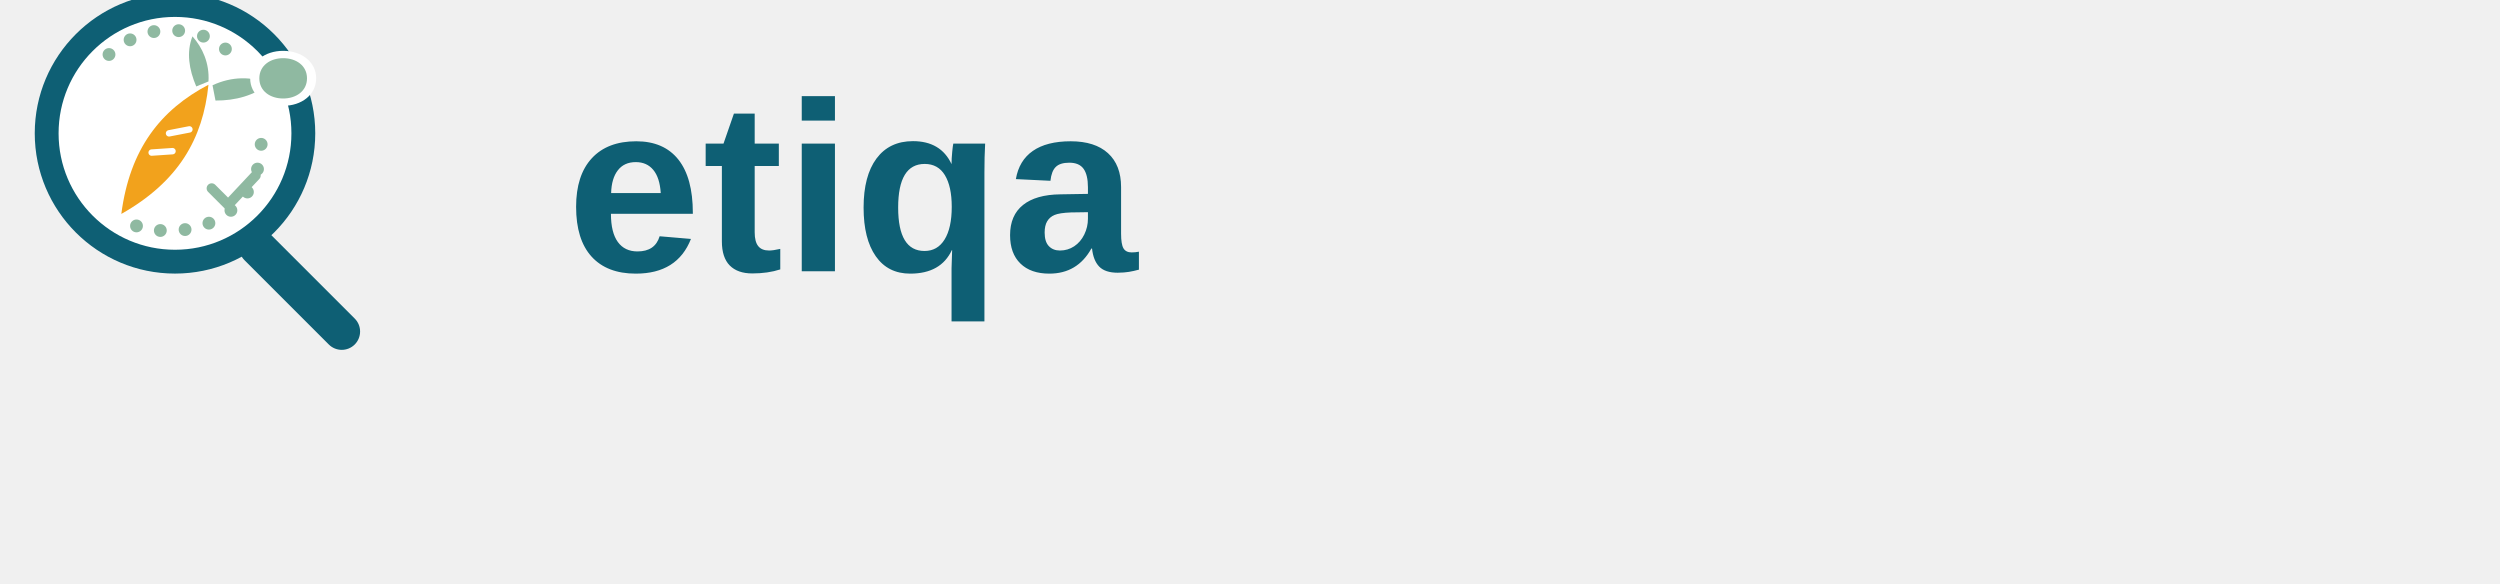
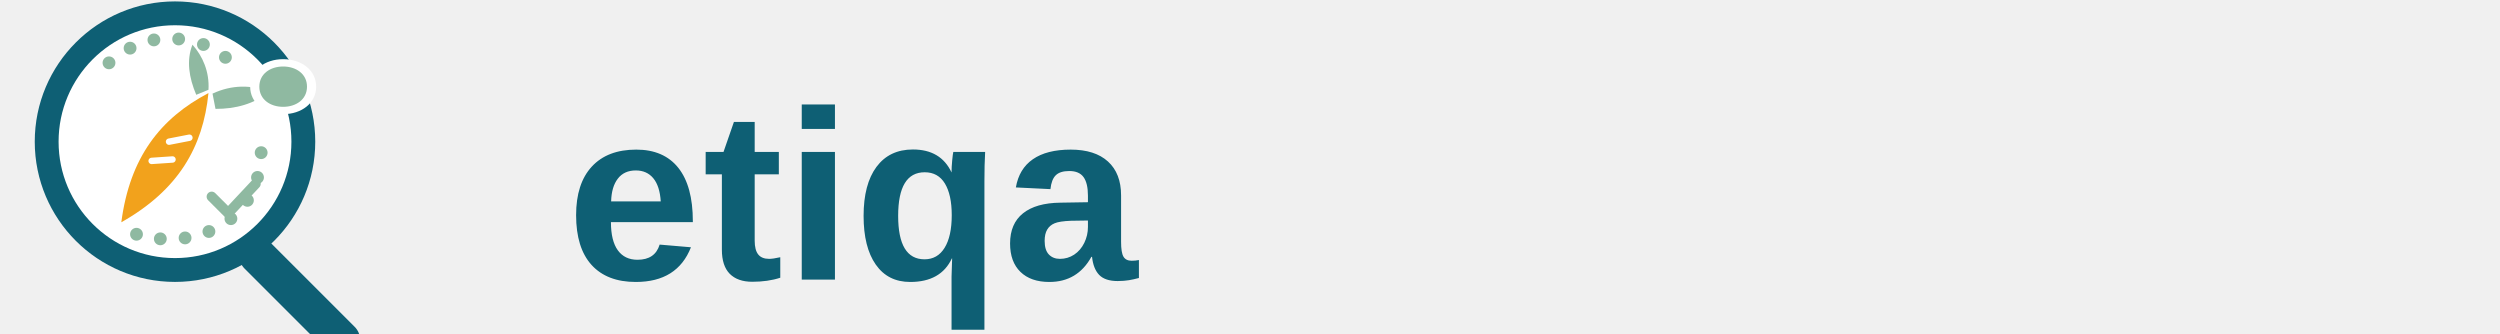
- <svg xmlns="http://www.w3.org/2000/svg" viewBox="-16 -10 600 140" role="img" aria-label="Etiqa">
+ <svg xmlns="http://www.w3.org/2000/svg" viewBox="-16 -12 600 80" role="img" aria-label="Etiqa">
  <g transform="translate(26,22) scale(0.22)">
    <circle cx="0" cy="0" r="140" fill="#FFFFFF" stroke="#0E5F74" stroke-width="26" />
    <rect x="90" y="96" width="170" height="40" rx="20" transform="rotate(45 90 96)" fill="#0E5F74" />
    <g fill="#8FB9A1">
      <circle cx="-72" cy="-86" r="7" />
      <circle cx="-49" cy="-102" r="7" />
      <circle cx="-23" cy="-111" r="7" />
      <circle cx="4" cy="-112" r="7" />
      <circle cx="31" cy="-106" r="7" />
      <circle cx="55" cy="-92" r="7" />
      <circle cx="94" cy="12" r="7" />
      <circle cx="90" cy="39" r="7" />
      <circle cx="79" cy="64" r="7" />
      <circle cx="61" cy="84" r="7" />
      <circle cx="37" cy="98" r="7" />
      <circle cx="11" cy="105" r="7" />
      <circle cx="-16" cy="106" r="7" />
      <circle cx="-42" cy="101" r="7" />
    </g>
    <g transform="translate(-6,10) rotate(34)">
      <path d="M 0 -76 C 28 -24, 32 30, 0 94 C -32 30, -28 -24, 0 -76 Z" fill="#F2A21C" />
      <path d="M -6 -8 L 10 -24 M -10 20 L 8 6" stroke="#FFFFFF" stroke-width="7" stroke-linecap="round" />
      <path d="M 4 -78 C 16 -98, 34 -110, 54 -114 C 48 -94, 34 -78, 16 -66 Z" fill="#8FB9A1" />
      <path d="M -2 -79 C -12 -96, -28 -106, -44 -110 C -40 -92, -27 -78, -10 -67 Z" fill="#8FB9A1" />
    </g>
    <path d="M 40 60 L 58 78 L 88 46" fill="none" stroke="#8FB9A1" stroke-width="11" stroke-linecap="round" stroke-linejoin="round" />
    <g transform="translate(82,-90)">
      <path d="M 0 30 C 0 12, 16 0, 36 0 C 56 0, 72 12, 72 30 C 72 48, 56 60, 36 60 C 16 60, 0 48, 0 30 Z" fill="#FFFFFF" />
      <path d="M 10 30 C 10 16, 22 8, 36 8 C 50 8, 62 16, 62 30 C 62 44, 50 52, 36 52 C 22 52, 10 44, 10 30 Z" fill="#8FB9A1" />
      <path d="M 20 38 C 30 28, 40 20, 50 16" fill="none" stroke="#8FB9A1" stroke-width="5" stroke-linecap="round" />
    </g>
  </g>
  <text x="120" y="35" fill="#0E5F74" dominant-baseline="central" font-family="Poppins, Nunito, Avenir Next, Arial Rounded MT Bold, Segoe UI, Arial, sans-serif" font-size="58" font-weight="700" letter-spacing="0.4">etiqa</text>
</svg>
